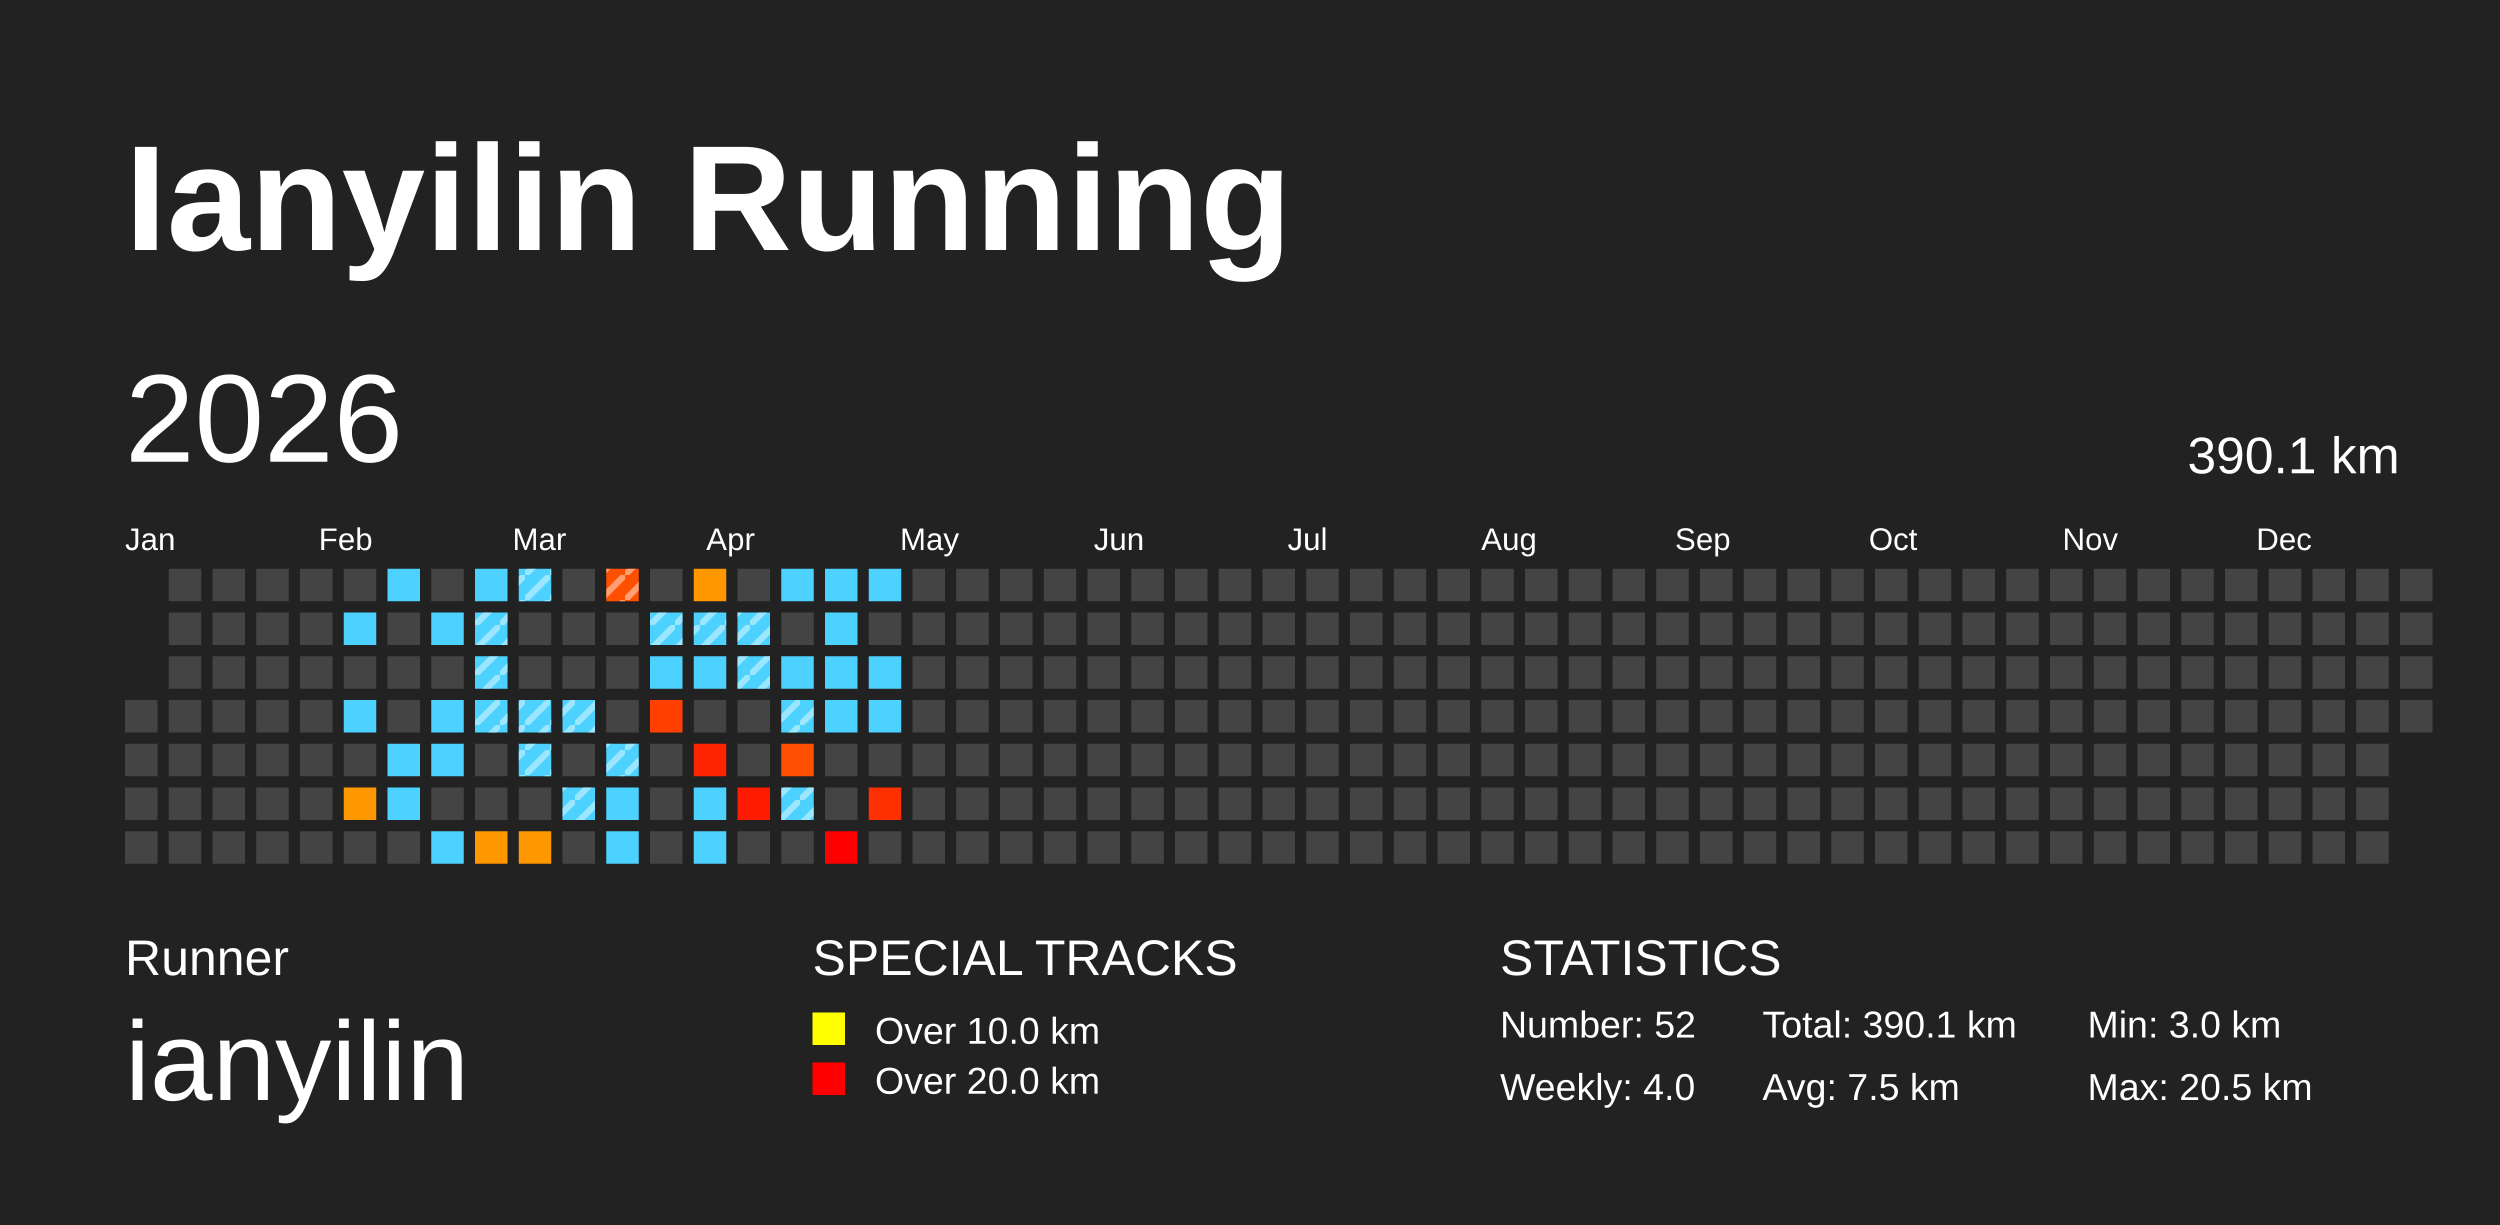
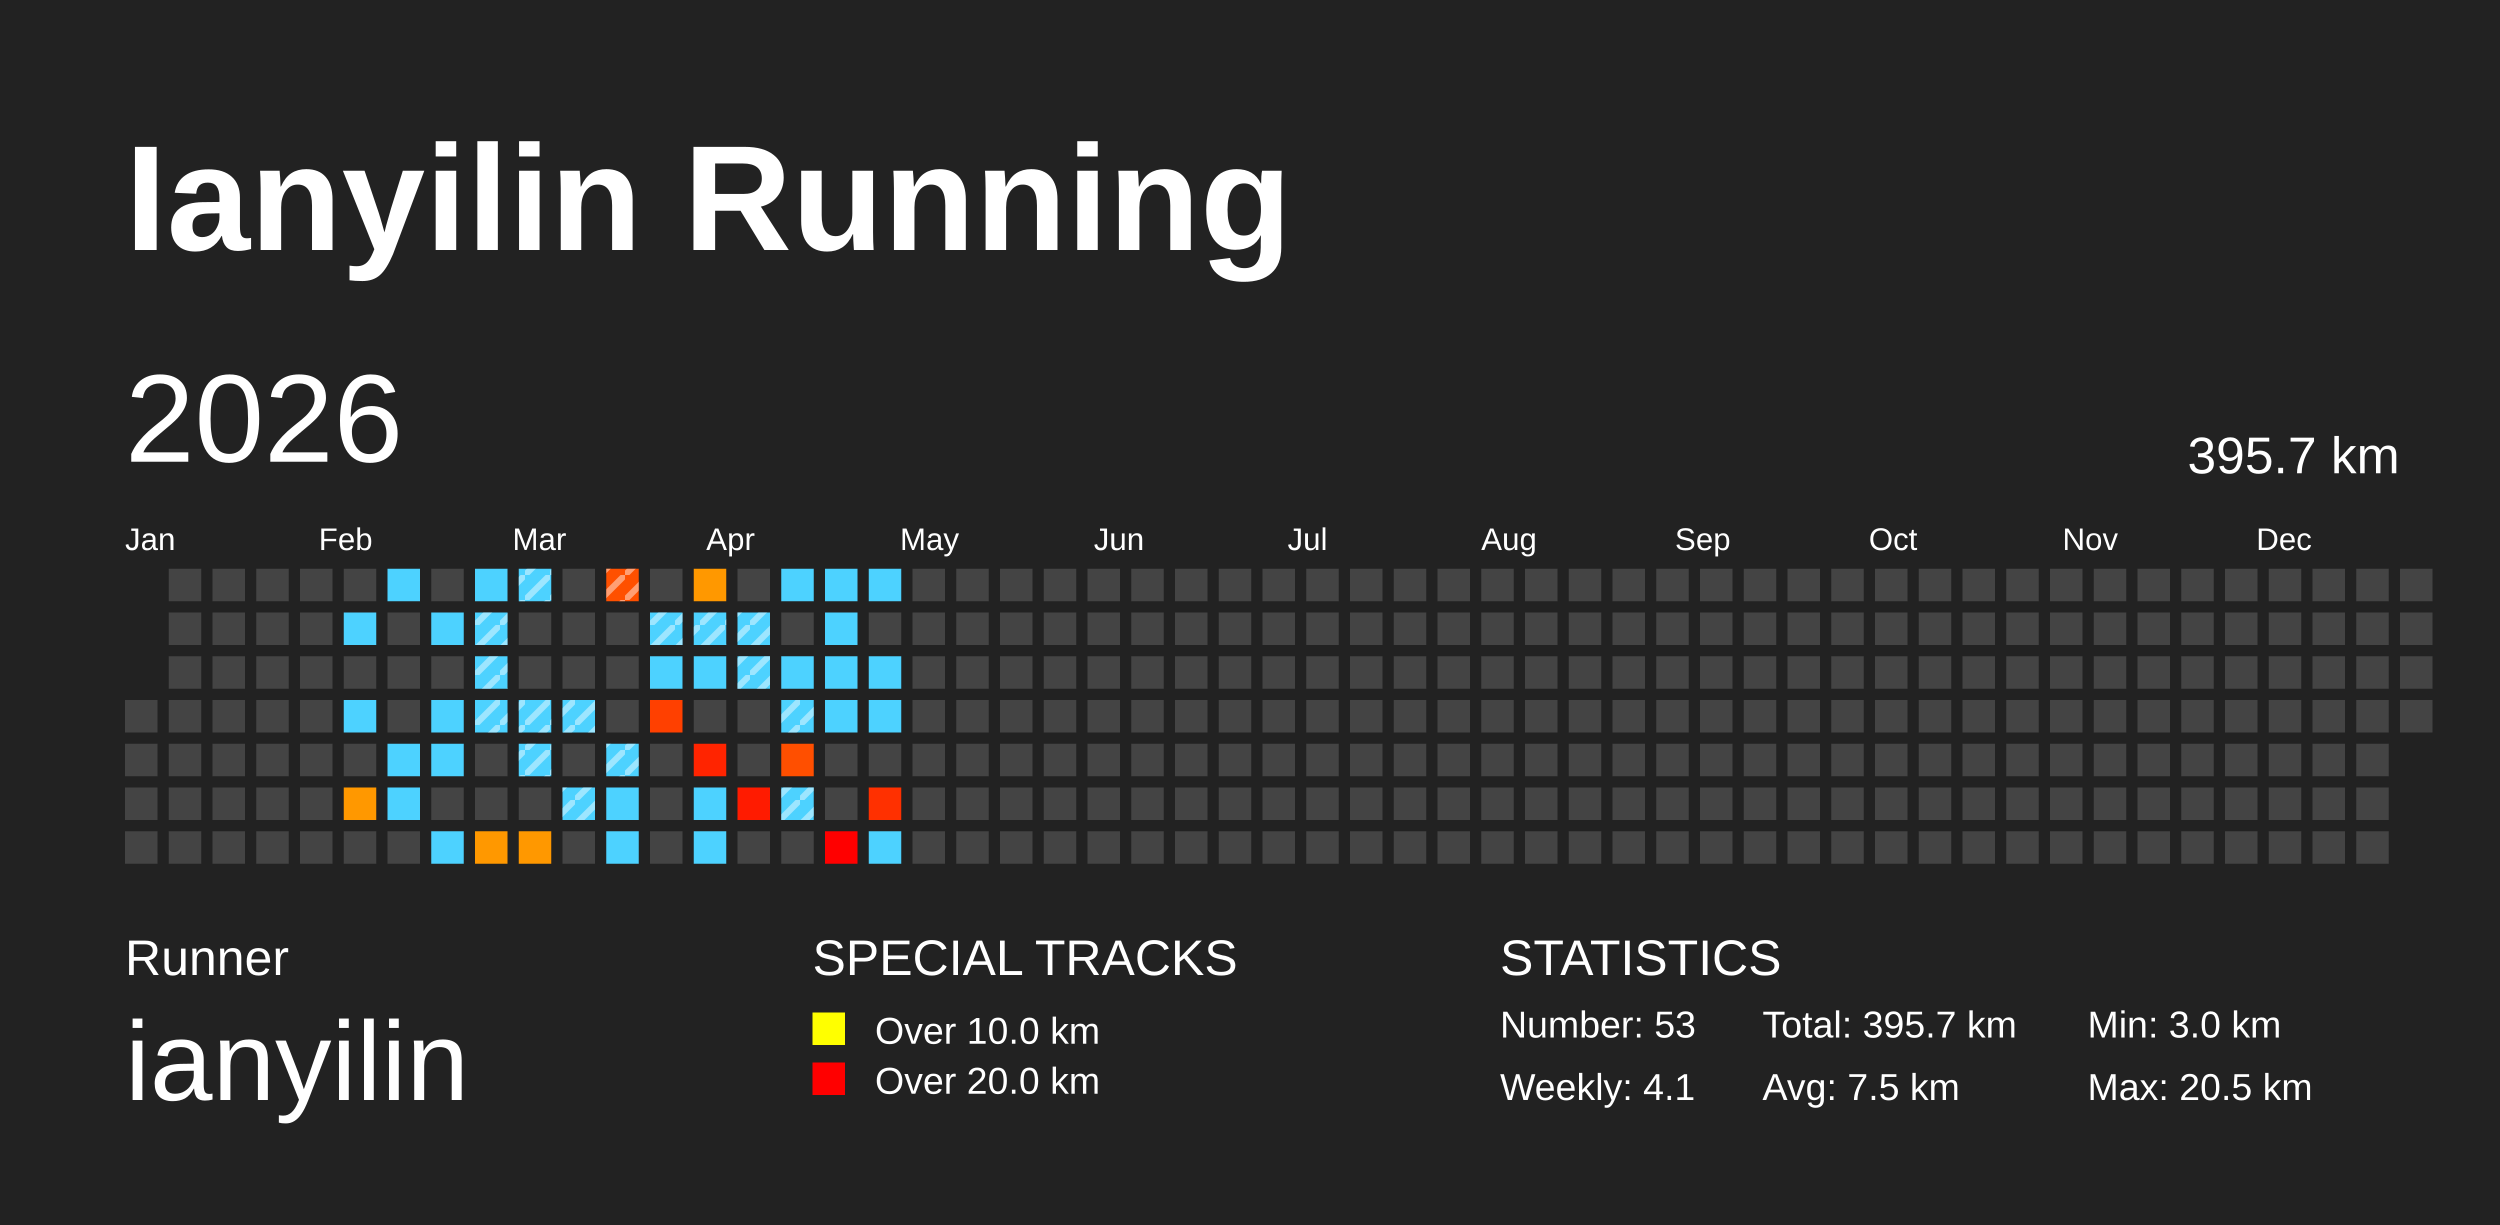
<svg xmlns="http://www.w3.org/2000/svg" baseProfile="full" height="98mm" version="1.1" viewBox="0,0,200,98" width="200mm">
  <defs>
    <pattern height="2" id="indoor-stripe" patternUnits="userSpaceOnUse" width="2">
      <line stroke="white" stroke-opacity="0.45" stroke-width="0.5" x1="0" x2="2" y1="2" y2="0" />
    </pattern>
  </defs>
  <rect fill="#222222" height="98" width="200" x="0" y="0" />
  <text fill="#FFFFFF" style="font-size:12px; font-family:Arial; font-weight:bold;" x="10" y="20">Ianyilin Running</text>
  <text fill="#FFFFFF" style="font-size:4px; font-family:Arial" x="10" y="78">Runner</text>
  <text fill="#FFFFFF" style="font-size:9px; font-family:Arial" x="10" y="88">ianyilin</text>
  <text fill="#FFFFFF" style="font-size:4px; font-family:Arial" x="65" y="78">SPECIAL TRACKS</text>
  <rect fill="yellow" height="2.6" width="2.6" x="65" y="81" />
  <text fill="#FFFFFF" style="font-size:3px; font-family:Arial" x="70" y="83.5">Over 10.0 km</text>
  <rect fill="red" height="2.6" width="2.6" x="65" y="85" />
  <text fill="#FFFFFF" style="font-size:3px; font-family:Arial" x="70" y="87.5">Over 20.0 km</text>
  <text fill="#FFFFFF" style="font-size:4px; font-family:Arial" x="120" y="78">STATISTICS</text>
-   <text fill="#FFFFFF" style="font-size:3px; font-family:Arial" x="120" y="83">Number: 52</text>
-   <text fill="#FFFFFF" style="font-size:3px; font-family:Arial" x="120" y="88">Weekly: 4.0</text>
-   <text fill="#FFFFFF" style="font-size:3px; font-family:Arial" x="141" y="83">Total: 390.1 km</text>
+   <text fill="#FFFFFF" style="font-size:3px; font-family:Arial" x="120" y="83">Number: 53</text>
+   <text fill="#FFFFFF" style="font-size:3px; font-family:Arial" x="120" y="88">Weekly: 4.1</text>
+   <text fill="#FFFFFF" style="font-size:3px; font-family:Arial" x="141" y="83">Total: 395.7 km</text>
  <text fill="#FFFFFF" style="font-size:3px; font-family:Arial" x="141" y="88">Avg: 7.5 km</text>
  <text fill="#FFFFFF" style="font-size:3px; font-family:Arial" x="167" y="83">Min: 3.0 km</text>
  <text fill="#FFFFFF" style="font-size:3px; font-family:Arial" x="167" y="88">Max: 20.5 km</text>
  <text dominant-baseline="hanging" fill="#FFFFFF" style="font-size:10.0px; font-family:Arial;" x="10" y="30">2026</text>
-   <text dominant-baseline="hanging" fill="#FFFFFF" style="font-size:4.125px; font-family:Arial;" x="175" y="35">390.1 km</text>
+   <text dominant-baseline="hanging" fill="#FFFFFF" style="font-size:4.125px; font-family:Arial;" x="175" y="35">395.7 km</text>
  <text fill="#FFFFFF" style="font-size:2.5px; font-family:Arial" x="10.0" y="44">Jan</text>
  <text fill="#FFFFFF" style="font-size:2.5px; font-family:Arial" x="25.5" y="44">Feb</text>
  <text fill="#FFFFFF" style="font-size:2.5px; font-family:Arial" x="41.0" y="44">Mar</text>
  <text fill="#FFFFFF" style="font-size:2.5px; font-family:Arial" x="56.5" y="44">Apr</text>
  <text fill="#FFFFFF" style="font-size:2.5px; font-family:Arial" x="72.0" y="44">May</text>
  <text fill="#FFFFFF" style="font-size:2.5px; font-family:Arial" x="87.5" y="44">Jun</text>
  <text fill="#FFFFFF" style="font-size:2.5px; font-family:Arial" x="103.0" y="44">Jul</text>
  <text fill="#FFFFFF" style="font-size:2.5px; font-family:Arial" x="118.5" y="44">Aug</text>
  <text fill="#FFFFFF" style="font-size:2.5px; font-family:Arial" x="134.0" y="44">Sep</text>
  <text fill="#FFFFFF" style="font-size:2.5px; font-family:Arial" x="149.5" y="44">Oct</text>
  <text fill="#FFFFFF" style="font-size:2.5px; font-family:Arial" x="165.0" y="44">Nov</text>
  <text fill="#FFFFFF" style="font-size:2.5px; font-family:Arial" x="180.5" y="44">Dec</text>
  <rect fill="#444444" height="2.6" width="2.6" x="10.0" y="56.0" />
  <rect fill="#444444" height="2.6" width="2.6" x="10.0" y="59.5" />
  <rect fill="#444444" height="2.6" width="2.6" x="10.0" y="63.0" />
  <rect fill="#444444" height="2.6" width="2.6" x="10.0" y="66.5" />
  <rect fill="#444444" height="2.6" width="2.6" x="13.5" y="45.5" />
  <rect fill="#444444" height="2.6" width="2.6" x="13.5" y="49.0" />
  <rect fill="#444444" height="2.6" width="2.6" x="13.5" y="52.5" />
  <rect fill="#444444" height="2.6" width="2.6" x="13.5" y="56.0" />
  <rect fill="#444444" height="2.6" width="2.6" x="13.5" y="59.5" />
  <rect fill="#444444" height="2.6" width="2.6" x="13.5" y="63.0" />
  <rect fill="#444444" height="2.6" width="2.6" x="13.5" y="66.5" />
  <rect fill="#444444" height="2.6" width="2.6" x="17.0" y="45.5" />
  <rect fill="#444444" height="2.6" width="2.6" x="17.0" y="49.0" />
  <rect fill="#444444" height="2.6" width="2.6" x="17.0" y="52.5" />
  <rect fill="#444444" height="2.6" width="2.6" x="17.0" y="56.0" />
  <rect fill="#444444" height="2.6" width="2.6" x="17.0" y="59.5" />
  <rect fill="#444444" height="2.6" width="2.6" x="17.0" y="63.0" />
  <rect fill="#444444" height="2.6" width="2.6" x="17.0" y="66.5" />
  <rect fill="#444444" height="2.6" width="2.6" x="20.5" y="45.5" />
  <rect fill="#444444" height="2.6" width="2.6" x="20.5" y="49.0" />
  <rect fill="#444444" height="2.6" width="2.6" x="20.5" y="52.5" />
  <rect fill="#444444" height="2.6" width="2.6" x="20.5" y="56.0" />
  <rect fill="#444444" height="2.6" width="2.6" x="20.5" y="59.5" />
  <rect fill="#444444" height="2.6" width="2.6" x="20.5" y="63.0" />
  <rect fill="#444444" height="2.6" width="2.6" x="20.5" y="66.5" />
  <rect fill="#444444" height="2.6" width="2.6" x="24.0" y="45.5" />
  <rect fill="#444444" height="2.6" width="2.6" x="24.0" y="49.0" />
  <rect fill="#444444" height="2.6" width="2.6" x="24.0" y="52.5" />
  <rect fill="#444444" height="2.6" width="2.6" x="24.0" y="56.0" />
  <rect fill="#444444" height="2.6" width="2.6" x="24.0" y="59.5" />
  <rect fill="#444444" height="2.6" width="2.6" x="24.0" y="63.0" />
  <rect fill="#444444" height="2.6" width="2.6" x="24.0" y="66.5" />
  <rect fill="#444444" height="2.6" width="2.6" x="27.5" y="45.5" />
  <rect fill="#4dd2ff" height="2.6" width="2.6" x="27.5" y="49.0" />
  <rect fill="#444444" height="2.6" width="2.6" x="27.5" y="52.5" />
  <rect fill="#4dd2ff" height="2.6" width="2.6" x="27.5" y="56.0" />
  <rect fill="#444444" height="2.6" width="2.6" x="27.5" y="59.5" />
  <rect fill="#ff9800" height="2.6" width="2.6" x="27.5" y="63.0" />
  <rect fill="#444444" height="2.6" width="2.6" x="27.5" y="66.5" />
  <rect fill="#4dd2ff" height="2.6" width="2.6" x="31.0" y="45.5" />
  <rect fill="#444444" height="2.6" width="2.6" x="31.0" y="49.0" />
  <rect fill="#444444" height="2.6" width="2.6" x="31.0" y="52.5" />
  <rect fill="#444444" height="2.6" width="2.6" x="31.0" y="56.0" />
  <rect fill="#4dd2ff" height="2.6" width="2.6" x="31.0" y="59.5" />
  <rect fill="#4dd2ff" height="2.6" width="2.6" x="31.0" y="63.0" />
  <rect fill="#444444" height="2.6" width="2.6" x="31.0" y="66.5" />
  <rect fill="#444444" height="2.6" width="2.6" x="34.5" y="45.5" />
  <rect fill="#4dd2ff" height="2.6" width="2.6" x="34.5" y="49.0" />
  <rect fill="#444444" height="2.6" width="2.6" x="34.5" y="52.5" />
  <rect fill="#4dd2ff" height="2.6" width="2.6" x="34.5" y="56.0" />
  <rect fill="#4dd2ff" height="2.6" width="2.6" x="34.5" y="59.5" />
  <rect fill="#444444" height="2.6" width="2.6" x="34.5" y="63.0" />
  <rect fill="#4dd2ff" height="2.6" width="2.6" x="34.5" y="66.5" />
  <rect fill="#4dd2ff" height="2.6" width="2.6" x="38.0" y="45.5" />
  <rect fill="#4dd2ff" height="2.6" width="2.6" x="38.0" y="49.0" />
  <rect fill="url(#indoor-stripe)" height="2.6" style="pointer-events: none;" width="2.6" x="38.0" y="49.0" />
  <rect fill="#4dd2ff" height="2.6" width="2.6" x="38.0" y="52.5" />
  <rect fill="url(#indoor-stripe)" height="2.6" style="pointer-events: none;" width="2.6" x="38.0" y="52.5" />
  <rect fill="#4dd2ff" height="2.6" width="2.6" x="38.0" y="56.0" />
  <rect fill="url(#indoor-stripe)" height="2.6" style="pointer-events: none;" width="2.6" x="38.0" y="56.0" />
  <rect fill="#444444" height="2.6" width="2.6" x="38.0" y="59.5" />
  <rect fill="#444444" height="2.6" width="2.6" x="38.0" y="63.0" />
  <rect fill="#ff9800" height="2.6" width="2.6" x="38.0" y="66.5" />
  <rect fill="#4dd2ff" height="2.6" width="2.6" x="41.5" y="45.5" />
  <rect fill="url(#indoor-stripe)" height="2.6" style="pointer-events: none;" width="2.6" x="41.5" y="45.5" />
  <rect fill="#444444" height="2.6" width="2.6" x="41.5" y="49.0" />
  <rect fill="#444444" height="2.6" width="2.6" x="41.5" y="52.5" />
  <rect fill="#4dd2ff" height="2.6" width="2.6" x="41.5" y="56.0" />
  <rect fill="url(#indoor-stripe)" height="2.6" style="pointer-events: none;" width="2.6" x="41.5" y="56.0" />
  <rect fill="#4dd2ff" height="2.6" width="2.6" x="41.5" y="59.5" />
  <rect fill="url(#indoor-stripe)" height="2.6" style="pointer-events: none;" width="2.6" x="41.5" y="59.5" />
  <rect fill="#444444" height="2.6" width="2.6" x="41.5" y="63.0" />
  <rect fill="#ff9800" height="2.6" width="2.6" x="41.5" y="66.5" />
  <rect fill="#444444" height="2.6" width="2.6" x="45.0" y="45.5" />
  <rect fill="#444444" height="2.6" width="2.6" x="45.0" y="49.0" />
  <rect fill="#444444" height="2.6" width="2.6" x="45.0" y="52.5" />
  <rect fill="#4dd2ff" height="2.6" width="2.6" x="45.0" y="56.0" />
  <rect fill="url(#indoor-stripe)" height="2.6" style="pointer-events: none;" width="2.6" x="45.0" y="56.0" />
  <rect fill="#444444" height="2.6" width="2.6" x="45.0" y="59.5" />
  <rect fill="#4dd2ff" height="2.6" width="2.6" x="45.0" y="63.0" />
  <rect fill="url(#indoor-stripe)" height="2.6" style="pointer-events: none;" width="2.6" x="45.0" y="63.0" />
  <rect fill="#444444" height="2.6" width="2.6" x="45.0" y="66.5" />
  <rect fill="#ff5000" height="2.6" width="2.6" x="48.5" y="45.5" />
  <rect fill="url(#indoor-stripe)" height="2.6" style="pointer-events: none;" width="2.6" x="48.5" y="45.5" />
  <rect fill="#444444" height="2.6" width="2.6" x="48.5" y="49.0" />
  <rect fill="#444444" height="2.6" width="2.6" x="48.5" y="52.5" />
  <rect fill="#444444" height="2.6" width="2.6" x="48.5" y="56.0" />
  <rect fill="#4dd2ff" height="2.6" width="2.6" x="48.5" y="59.5" />
  <rect fill="url(#indoor-stripe)" height="2.6" style="pointer-events: none;" width="2.6" x="48.5" y="59.5" />
  <rect fill="#4dd2ff" height="2.6" width="2.6" x="48.5" y="63.0" />
  <rect fill="#4dd2ff" height="2.6" width="2.6" x="48.5" y="66.5" />
  <rect fill="#444444" height="2.6" width="2.6" x="52.0" y="45.5" />
  <rect fill="#4dd2ff" height="2.6" width="2.6" x="52.0" y="49.0" />
  <rect fill="url(#indoor-stripe)" height="2.6" style="pointer-events: none;" width="2.6" x="52.0" y="49.0" />
  <rect fill="#4dd2ff" height="2.6" width="2.6" x="52.0" y="52.5" />
  <rect fill="#ff4000" height="2.6" width="2.6" x="52.0" y="56.0" />
  <rect fill="#444444" height="2.6" width="2.6" x="52.0" y="59.5" />
  <rect fill="#444444" height="2.6" width="2.6" x="52.0" y="63.0" />
  <rect fill="#444444" height="2.6" width="2.6" x="52.0" y="66.5" />
  <rect fill="#ff9800" height="2.6" width="2.6" x="55.5" y="45.5" />
  <rect fill="#4dd2ff" height="2.6" width="2.6" x="55.5" y="49.0" />
  <rect fill="url(#indoor-stripe)" height="2.6" style="pointer-events: none;" width="2.6" x="55.5" y="49.0" />
  <rect fill="#4dd2ff" height="2.6" width="2.6" x="55.5" y="52.5" />
  <rect fill="#444444" height="2.6" width="2.6" x="55.5" y="56.0" />
  <rect fill="#ff2400" height="2.6" width="2.6" x="55.5" y="59.5" />
  <rect fill="#4dd2ff" height="2.6" width="2.6" x="55.5" y="63.0" />
  <rect fill="#4dd2ff" height="2.6" width="2.6" x="55.5" y="66.5" />
  <rect fill="#444444" height="2.6" width="2.6" x="59.0" y="45.5" />
  <rect fill="#4dd2ff" height="2.6" width="2.6" x="59.0" y="49.0" />
  <rect fill="url(#indoor-stripe)" height="2.6" style="pointer-events: none;" width="2.6" x="59.0" y="49.0" />
  <rect fill="#4dd2ff" height="2.6" width="2.6" x="59.0" y="52.5" />
  <rect fill="url(#indoor-stripe)" height="2.6" style="pointer-events: none;" width="2.6" x="59.0" y="52.5" />
  <rect fill="#444444" height="2.6" width="2.6" x="59.0" y="56.0" />
  <rect fill="#444444" height="2.6" width="2.6" x="59.0" y="59.5" />
  <rect fill="#ff1b00" height="2.6" width="2.6" x="59.0" y="63.0" />
  <rect fill="#444444" height="2.6" width="2.6" x="59.0" y="66.5" />
  <rect fill="#4dd2ff" height="2.6" width="2.6" x="62.5" y="45.5" />
  <rect fill="#444444" height="2.6" width="2.6" x="62.5" y="49.0" />
  <rect fill="#4dd2ff" height="2.6" width="2.6" x="62.5" y="52.5" />
  <rect fill="#4dd2ff" height="2.6" width="2.6" x="62.5" y="56.0" />
  <rect fill="url(#indoor-stripe)" height="2.6" style="pointer-events: none;" width="2.6" x="62.5" y="56.0" />
  <rect fill="#ff4f00" height="2.6" width="2.6" x="62.5" y="59.5" />
  <rect fill="#4dd2ff" height="2.6" width="2.6" x="62.5" y="63.0" />
  <rect fill="url(#indoor-stripe)" height="2.6" style="pointer-events: none;" width="2.6" x="62.5" y="63.0" />
  <rect fill="#444444" height="2.6" width="2.6" x="62.5" y="66.5" />
  <rect fill="#4dd2ff" height="2.6" width="2.6" x="66.0" y="45.5" />
  <rect fill="#4dd2ff" height="2.6" width="2.6" x="66.0" y="49.0" />
  <rect fill="#4dd2ff" height="2.6" width="2.6" x="66.0" y="52.5" />
  <rect fill="#4dd2ff" height="2.6" width="2.6" x="66.0" y="56.0" />
  <rect fill="#444444" height="2.6" width="2.6" x="66.0" y="59.5" />
  <rect fill="#444444" height="2.6" width="2.6" x="66.0" y="63.0" />
  <rect fill="red" height="2.6" width="2.6" x="66.0" y="66.5" />
  <rect fill="#4dd2ff" height="2.6" width="2.6" x="69.5" y="45.5" />
  <rect fill="#444444" height="2.6" width="2.6" x="69.5" y="49.0" />
  <rect fill="#4dd2ff" height="2.6" width="2.6" x="69.5" y="52.5" />
  <rect fill="#4dd2ff" height="2.6" width="2.6" x="69.5" y="56.0" />
  <rect fill="#444444" height="2.6" width="2.6" x="69.5" y="59.5" />
  <rect fill="#ff3000" height="2.6" width="2.6" x="69.5" y="63.0" />
-   <rect fill="#444444" height="2.6" width="2.6" x="69.5" y="66.5" />
+   <rect fill="#4dd2ff" height="2.6" width="2.6" x="69.5" y="66.5" />
  <rect fill="#444444" height="2.6" width="2.6" x="73.0" y="45.5" />
  <rect fill="#444444" height="2.6" width="2.6" x="73.0" y="49.0" />
  <rect fill="#444444" height="2.6" width="2.6" x="73.0" y="52.5" />
  <rect fill="#444444" height="2.6" width="2.6" x="73.0" y="56.0" />
  <rect fill="#444444" height="2.6" width="2.6" x="73.0" y="59.5" />
  <rect fill="#444444" height="2.6" width="2.6" x="73.0" y="63.0" />
  <rect fill="#444444" height="2.6" width="2.6" x="73.0" y="66.5" />
  <rect fill="#444444" height="2.6" width="2.6" x="76.5" y="45.5" />
  <rect fill="#444444" height="2.6" width="2.6" x="76.5" y="49.0" />
  <rect fill="#444444" height="2.6" width="2.6" x="76.5" y="52.5" />
  <rect fill="#444444" height="2.6" width="2.6" x="76.5" y="56.0" />
  <rect fill="#444444" height="2.6" width="2.6" x="76.5" y="59.5" />
  <rect fill="#444444" height="2.6" width="2.6" x="76.5" y="63.0" />
  <rect fill="#444444" height="2.6" width="2.6" x="76.5" y="66.5" />
  <rect fill="#444444" height="2.6" width="2.6" x="80.0" y="45.5" />
  <rect fill="#444444" height="2.6" width="2.6" x="80.0" y="49.0" />
  <rect fill="#444444" height="2.6" width="2.6" x="80.0" y="52.5" />
  <rect fill="#444444" height="2.6" width="2.6" x="80.0" y="56.0" />
  <rect fill="#444444" height="2.6" width="2.6" x="80.0" y="59.5" />
  <rect fill="#444444" height="2.6" width="2.6" x="80.0" y="63.0" />
  <rect fill="#444444" height="2.6" width="2.6" x="80.0" y="66.5" />
  <rect fill="#444444" height="2.6" width="2.6" x="83.5" y="45.5" />
  <rect fill="#444444" height="2.6" width="2.6" x="83.5" y="49.0" />
  <rect fill="#444444" height="2.6" width="2.6" x="83.5" y="52.5" />
  <rect fill="#444444" height="2.6" width="2.6" x="83.5" y="56.0" />
  <rect fill="#444444" height="2.6" width="2.6" x="83.5" y="59.5" />
  <rect fill="#444444" height="2.6" width="2.6" x="83.5" y="63.0" />
  <rect fill="#444444" height="2.6" width="2.6" x="83.5" y="66.5" />
  <rect fill="#444444" height="2.6" width="2.6" x="87.0" y="45.5" />
  <rect fill="#444444" height="2.6" width="2.6" x="87.0" y="49.0" />
  <rect fill="#444444" height="2.6" width="2.6" x="87.0" y="52.5" />
  <rect fill="#444444" height="2.6" width="2.6" x="87.0" y="56.0" />
  <rect fill="#444444" height="2.6" width="2.6" x="87.0" y="59.5" />
  <rect fill="#444444" height="2.6" width="2.6" x="87.0" y="63.0" />
  <rect fill="#444444" height="2.6" width="2.6" x="87.0" y="66.5" />
  <rect fill="#444444" height="2.6" width="2.6" x="90.5" y="45.5" />
  <rect fill="#444444" height="2.6" width="2.6" x="90.5" y="49.0" />
  <rect fill="#444444" height="2.6" width="2.6" x="90.5" y="52.5" />
  <rect fill="#444444" height="2.6" width="2.6" x="90.5" y="56.0" />
  <rect fill="#444444" height="2.6" width="2.6" x="90.5" y="59.5" />
  <rect fill="#444444" height="2.6" width="2.6" x="90.5" y="63.0" />
  <rect fill="#444444" height="2.6" width="2.6" x="90.5" y="66.5" />
  <rect fill="#444444" height="2.6" width="2.6" x="94.0" y="45.5" />
  <rect fill="#444444" height="2.6" width="2.6" x="94.0" y="49.0" />
  <rect fill="#444444" height="2.6" width="2.6" x="94.0" y="52.5" />
  <rect fill="#444444" height="2.6" width="2.6" x="94.0" y="56.0" />
  <rect fill="#444444" height="2.6" width="2.6" x="94.0" y="59.5" />
  <rect fill="#444444" height="2.6" width="2.6" x="94.0" y="63.0" />
  <rect fill="#444444" height="2.6" width="2.6" x="94.0" y="66.5" />
  <rect fill="#444444" height="2.6" width="2.6" x="97.5" y="45.5" />
  <rect fill="#444444" height="2.6" width="2.6" x="97.5" y="49.0" />
  <rect fill="#444444" height="2.6" width="2.6" x="97.5" y="52.5" />
  <rect fill="#444444" height="2.6" width="2.6" x="97.5" y="56.0" />
  <rect fill="#444444" height="2.6" width="2.6" x="97.5" y="59.5" />
  <rect fill="#444444" height="2.6" width="2.6" x="97.5" y="63.0" />
  <rect fill="#444444" height="2.6" width="2.6" x="97.5" y="66.5" />
  <rect fill="#444444" height="2.6" width="2.6" x="101.0" y="45.5" />
  <rect fill="#444444" height="2.6" width="2.6" x="101.0" y="49.0" />
  <rect fill="#444444" height="2.6" width="2.6" x="101.0" y="52.5" />
  <rect fill="#444444" height="2.6" width="2.6" x="101.0" y="56.0" />
  <rect fill="#444444" height="2.6" width="2.6" x="101.0" y="59.5" />
  <rect fill="#444444" height="2.6" width="2.6" x="101.0" y="63.0" />
  <rect fill="#444444" height="2.6" width="2.6" x="101.0" y="66.5" />
  <rect fill="#444444" height="2.6" width="2.6" x="104.5" y="45.5" />
  <rect fill="#444444" height="2.6" width="2.6" x="104.5" y="49.0" />
  <rect fill="#444444" height="2.6" width="2.6" x="104.5" y="52.5" />
  <rect fill="#444444" height="2.6" width="2.6" x="104.5" y="56.0" />
  <rect fill="#444444" height="2.6" width="2.6" x="104.5" y="59.5" />
  <rect fill="#444444" height="2.6" width="2.6" x="104.5" y="63.0" />
  <rect fill="#444444" height="2.6" width="2.6" x="104.5" y="66.5" />
  <rect fill="#444444" height="2.6" width="2.6" x="108.0" y="45.5" />
  <rect fill="#444444" height="2.6" width="2.6" x="108.0" y="49.0" />
  <rect fill="#444444" height="2.6" width="2.6" x="108.0" y="52.5" />
  <rect fill="#444444" height="2.6" width="2.6" x="108.0" y="56.0" />
  <rect fill="#444444" height="2.6" width="2.6" x="108.0" y="59.5" />
  <rect fill="#444444" height="2.6" width="2.6" x="108.0" y="63.0" />
  <rect fill="#444444" height="2.6" width="2.6" x="108.0" y="66.5" />
  <rect fill="#444444" height="2.6" width="2.6" x="111.5" y="45.5" />
  <rect fill="#444444" height="2.6" width="2.6" x="111.5" y="49.0" />
  <rect fill="#444444" height="2.6" width="2.6" x="111.5" y="52.5" />
  <rect fill="#444444" height="2.6" width="2.6" x="111.5" y="56.0" />
  <rect fill="#444444" height="2.6" width="2.6" x="111.5" y="59.5" />
  <rect fill="#444444" height="2.6" width="2.6" x="111.5" y="63.0" />
  <rect fill="#444444" height="2.6" width="2.6" x="111.5" y="66.5" />
  <rect fill="#444444" height="2.6" width="2.6" x="115.0" y="45.5" />
  <rect fill="#444444" height="2.6" width="2.6" x="115.0" y="49.0" />
  <rect fill="#444444" height="2.6" width="2.6" x="115.0" y="52.5" />
  <rect fill="#444444" height="2.6" width="2.6" x="115.0" y="56.0" />
  <rect fill="#444444" height="2.6" width="2.6" x="115.0" y="59.5" />
  <rect fill="#444444" height="2.6" width="2.6" x="115.0" y="63.0" />
  <rect fill="#444444" height="2.6" width="2.6" x="115.0" y="66.5" />
  <rect fill="#444444" height="2.6" width="2.6" x="118.5" y="45.5" />
  <rect fill="#444444" height="2.6" width="2.6" x="118.5" y="49.0" />
  <rect fill="#444444" height="2.6" width="2.6" x="118.5" y="52.5" />
  <rect fill="#444444" height="2.6" width="2.6" x="118.5" y="56.0" />
  <rect fill="#444444" height="2.6" width="2.6" x="118.5" y="59.5" />
  <rect fill="#444444" height="2.6" width="2.6" x="118.5" y="63.0" />
  <rect fill="#444444" height="2.6" width="2.6" x="118.5" y="66.5" />
  <rect fill="#444444" height="2.6" width="2.6" x="122.0" y="45.5" />
  <rect fill="#444444" height="2.6" width="2.6" x="122.0" y="49.0" />
  <rect fill="#444444" height="2.6" width="2.6" x="122.0" y="52.5" />
  <rect fill="#444444" height="2.6" width="2.6" x="122.0" y="56.0" />
  <rect fill="#444444" height="2.6" width="2.6" x="122.0" y="59.5" />
  <rect fill="#444444" height="2.6" width="2.6" x="122.0" y="63.0" />
  <rect fill="#444444" height="2.6" width="2.6" x="122.0" y="66.5" />
  <rect fill="#444444" height="2.6" width="2.6" x="125.5" y="45.5" />
  <rect fill="#444444" height="2.6" width="2.6" x="125.5" y="49.0" />
  <rect fill="#444444" height="2.6" width="2.6" x="125.5" y="52.5" />
  <rect fill="#444444" height="2.6" width="2.6" x="125.5" y="56.0" />
  <rect fill="#444444" height="2.6" width="2.6" x="125.5" y="59.5" />
  <rect fill="#444444" height="2.6" width="2.6" x="125.5" y="63.0" />
  <rect fill="#444444" height="2.6" width="2.6" x="125.5" y="66.5" />
  <rect fill="#444444" height="2.6" width="2.6" x="129.0" y="45.5" />
  <rect fill="#444444" height="2.6" width="2.6" x="129.0" y="49.0" />
  <rect fill="#444444" height="2.6" width="2.6" x="129.0" y="52.5" />
  <rect fill="#444444" height="2.6" width="2.6" x="129.0" y="56.0" />
  <rect fill="#444444" height="2.6" width="2.6" x="129.0" y="59.5" />
  <rect fill="#444444" height="2.6" width="2.6" x="129.0" y="63.0" />
  <rect fill="#444444" height="2.6" width="2.6" x="129.0" y="66.5" />
  <rect fill="#444444" height="2.6" width="2.6" x="132.5" y="45.5" />
  <rect fill="#444444" height="2.6" width="2.6" x="132.5" y="49.0" />
  <rect fill="#444444" height="2.6" width="2.6" x="132.5" y="52.5" />
  <rect fill="#444444" height="2.6" width="2.6" x="132.5" y="56.0" />
  <rect fill="#444444" height="2.6" width="2.6" x="132.5" y="59.5" />
  <rect fill="#444444" height="2.6" width="2.6" x="132.5" y="63.0" />
  <rect fill="#444444" height="2.6" width="2.6" x="132.5" y="66.5" />
  <rect fill="#444444" height="2.6" width="2.6" x="136.0" y="45.5" />
  <rect fill="#444444" height="2.6" width="2.6" x="136.0" y="49.0" />
  <rect fill="#444444" height="2.6" width="2.6" x="136.0" y="52.5" />
  <rect fill="#444444" height="2.6" width="2.6" x="136.0" y="56.0" />
  <rect fill="#444444" height="2.6" width="2.6" x="136.0" y="59.5" />
  <rect fill="#444444" height="2.6" width="2.6" x="136.0" y="63.0" />
  <rect fill="#444444" height="2.6" width="2.6" x="136.0" y="66.5" />
  <rect fill="#444444" height="2.6" width="2.6" x="139.5" y="45.5" />
  <rect fill="#444444" height="2.6" width="2.6" x="139.5" y="49.0" />
  <rect fill="#444444" height="2.6" width="2.6" x="139.5" y="52.5" />
  <rect fill="#444444" height="2.6" width="2.6" x="139.5" y="56.0" />
  <rect fill="#444444" height="2.6" width="2.6" x="139.5" y="59.5" />
  <rect fill="#444444" height="2.6" width="2.6" x="139.5" y="63.0" />
  <rect fill="#444444" height="2.6" width="2.6" x="139.5" y="66.5" />
  <rect fill="#444444" height="2.6" width="2.6" x="143.0" y="45.5" />
  <rect fill="#444444" height="2.6" width="2.6" x="143.0" y="49.0" />
  <rect fill="#444444" height="2.6" width="2.6" x="143.0" y="52.5" />
  <rect fill="#444444" height="2.6" width="2.6" x="143.0" y="56.0" />
  <rect fill="#444444" height="2.6" width="2.6" x="143.0" y="59.5" />
  <rect fill="#444444" height="2.6" width="2.6" x="143.0" y="63.0" />
  <rect fill="#444444" height="2.6" width="2.6" x="143.0" y="66.5" />
  <rect fill="#444444" height="2.6" width="2.6" x="146.5" y="45.5" />
  <rect fill="#444444" height="2.6" width="2.6" x="146.5" y="49.0" />
  <rect fill="#444444" height="2.6" width="2.6" x="146.5" y="52.5" />
  <rect fill="#444444" height="2.6" width="2.6" x="146.5" y="56.0" />
  <rect fill="#444444" height="2.6" width="2.6" x="146.5" y="59.5" />
  <rect fill="#444444" height="2.6" width="2.6" x="146.5" y="63.0" />
  <rect fill="#444444" height="2.6" width="2.6" x="146.5" y="66.5" />
  <rect fill="#444444" height="2.6" width="2.6" x="150.0" y="45.5" />
  <rect fill="#444444" height="2.6" width="2.6" x="150.0" y="49.0" />
  <rect fill="#444444" height="2.6" width="2.6" x="150.0" y="52.5" />
  <rect fill="#444444" height="2.6" width="2.6" x="150.0" y="56.0" />
  <rect fill="#444444" height="2.6" width="2.6" x="150.0" y="59.5" />
  <rect fill="#444444" height="2.6" width="2.6" x="150.0" y="63.0" />
  <rect fill="#444444" height="2.6" width="2.6" x="150.0" y="66.5" />
  <rect fill="#444444" height="2.6" width="2.6" x="153.5" y="45.5" />
  <rect fill="#444444" height="2.6" width="2.6" x="153.5" y="49.0" />
  <rect fill="#444444" height="2.6" width="2.6" x="153.5" y="52.5" />
  <rect fill="#444444" height="2.6" width="2.6" x="153.5" y="56.0" />
  <rect fill="#444444" height="2.6" width="2.6" x="153.5" y="59.5" />
  <rect fill="#444444" height="2.6" width="2.6" x="153.5" y="63.0" />
  <rect fill="#444444" height="2.6" width="2.6" x="153.5" y="66.5" />
  <rect fill="#444444" height="2.6" width="2.6" x="157.0" y="45.5" />
  <rect fill="#444444" height="2.6" width="2.6" x="157.0" y="49.0" />
  <rect fill="#444444" height="2.6" width="2.6" x="157.0" y="52.5" />
  <rect fill="#444444" height="2.6" width="2.6" x="157.0" y="56.0" />
  <rect fill="#444444" height="2.6" width="2.6" x="157.0" y="59.5" />
  <rect fill="#444444" height="2.6" width="2.6" x="157.0" y="63.0" />
  <rect fill="#444444" height="2.6" width="2.6" x="157.0" y="66.5" />
  <rect fill="#444444" height="2.6" width="2.6" x="160.5" y="45.5" />
  <rect fill="#444444" height="2.6" width="2.6" x="160.5" y="49.0" />
  <rect fill="#444444" height="2.6" width="2.6" x="160.5" y="52.5" />
  <rect fill="#444444" height="2.6" width="2.6" x="160.5" y="56.0" />
  <rect fill="#444444" height="2.6" width="2.6" x="160.5" y="59.5" />
  <rect fill="#444444" height="2.6" width="2.6" x="160.5" y="63.0" />
  <rect fill="#444444" height="2.6" width="2.6" x="160.5" y="66.5" />
  <rect fill="#444444" height="2.6" width="2.6" x="164.0" y="45.5" />
  <rect fill="#444444" height="2.6" width="2.6" x="164.0" y="49.0" />
  <rect fill="#444444" height="2.6" width="2.6" x="164.0" y="52.5" />
  <rect fill="#444444" height="2.6" width="2.6" x="164.0" y="56.0" />
  <rect fill="#444444" height="2.6" width="2.6" x="164.0" y="59.5" />
  <rect fill="#444444" height="2.6" width="2.6" x="164.0" y="63.0" />
  <rect fill="#444444" height="2.6" width="2.6" x="164.0" y="66.5" />
  <rect fill="#444444" height="2.6" width="2.6" x="167.5" y="45.5" />
  <rect fill="#444444" height="2.6" width="2.6" x="167.5" y="49.0" />
  <rect fill="#444444" height="2.6" width="2.6" x="167.5" y="52.5" />
  <rect fill="#444444" height="2.6" width="2.6" x="167.5" y="56.0" />
  <rect fill="#444444" height="2.6" width="2.6" x="167.5" y="59.5" />
  <rect fill="#444444" height="2.6" width="2.6" x="167.5" y="63.0" />
  <rect fill="#444444" height="2.6" width="2.6" x="167.5" y="66.5" />
  <rect fill="#444444" height="2.6" width="2.6" x="171.0" y="45.5" />
  <rect fill="#444444" height="2.6" width="2.6" x="171.0" y="49.0" />
  <rect fill="#444444" height="2.6" width="2.6" x="171.0" y="52.5" />
  <rect fill="#444444" height="2.6" width="2.6" x="171.0" y="56.0" />
  <rect fill="#444444" height="2.6" width="2.6" x="171.0" y="59.5" />
  <rect fill="#444444" height="2.6" width="2.6" x="171.0" y="63.0" />
  <rect fill="#444444" height="2.6" width="2.6" x="171.0" y="66.5" />
  <rect fill="#444444" height="2.6" width="2.6" x="174.5" y="45.5" />
  <rect fill="#444444" height="2.6" width="2.6" x="174.5" y="49.0" />
  <rect fill="#444444" height="2.6" width="2.6" x="174.5" y="52.5" />
  <rect fill="#444444" height="2.6" width="2.6" x="174.5" y="56.0" />
  <rect fill="#444444" height="2.6" width="2.6" x="174.5" y="59.5" />
  <rect fill="#444444" height="2.6" width="2.6" x="174.5" y="63.0" />
  <rect fill="#444444" height="2.6" width="2.6" x="174.5" y="66.5" />
  <rect fill="#444444" height="2.6" width="2.6" x="178.0" y="45.5" />
  <rect fill="#444444" height="2.6" width="2.6" x="178.0" y="49.0" />
  <rect fill="#444444" height="2.6" width="2.6" x="178.0" y="52.5" />
  <rect fill="#444444" height="2.6" width="2.6" x="178.0" y="56.0" />
  <rect fill="#444444" height="2.6" width="2.6" x="178.0" y="59.5" />
  <rect fill="#444444" height="2.6" width="2.6" x="178.0" y="63.0" />
  <rect fill="#444444" height="2.6" width="2.6" x="178.0" y="66.5" />
  <rect fill="#444444" height="2.6" width="2.6" x="181.5" y="45.5" />
  <rect fill="#444444" height="2.6" width="2.6" x="181.5" y="49.0" />
  <rect fill="#444444" height="2.6" width="2.6" x="181.5" y="52.5" />
  <rect fill="#444444" height="2.6" width="2.6" x="181.5" y="56.0" />
  <rect fill="#444444" height="2.6" width="2.6" x="181.5" y="59.5" />
  <rect fill="#444444" height="2.6" width="2.6" x="181.5" y="63.0" />
  <rect fill="#444444" height="2.6" width="2.6" x="181.5" y="66.5" />
  <rect fill="#444444" height="2.6" width="2.6" x="185.0" y="45.5" />
  <rect fill="#444444" height="2.6" width="2.6" x="185.0" y="49.0" />
  <rect fill="#444444" height="2.6" width="2.6" x="185.0" y="52.5" />
  <rect fill="#444444" height="2.6" width="2.6" x="185.0" y="56.0" />
  <rect fill="#444444" height="2.6" width="2.6" x="185.0" y="59.5" />
  <rect fill="#444444" height="2.6" width="2.6" x="185.0" y="63.0" />
  <rect fill="#444444" height="2.6" width="2.6" x="185.0" y="66.5" />
  <rect fill="#444444" height="2.6" width="2.6" x="188.5" y="45.5" />
  <rect fill="#444444" height="2.6" width="2.6" x="188.5" y="49.0" />
  <rect fill="#444444" height="2.6" width="2.6" x="188.5" y="52.5" />
  <rect fill="#444444" height="2.6" width="2.6" x="188.5" y="56.0" />
  <rect fill="#444444" height="2.6" width="2.6" x="188.5" y="59.5" />
  <rect fill="#444444" height="2.6" width="2.6" x="188.5" y="63.0" />
  <rect fill="#444444" height="2.6" width="2.6" x="188.5" y="66.5" />
  <rect fill="#444444" height="2.6" width="2.6" x="192.0" y="45.5" />
  <rect fill="#444444" height="2.6" width="2.6" x="192.0" y="49.0" />
  <rect fill="#444444" height="2.6" width="2.6" x="192.0" y="52.5" />
  <rect fill="#444444" height="2.6" width="2.6" x="192.0" y="56.0" />
</svg>
